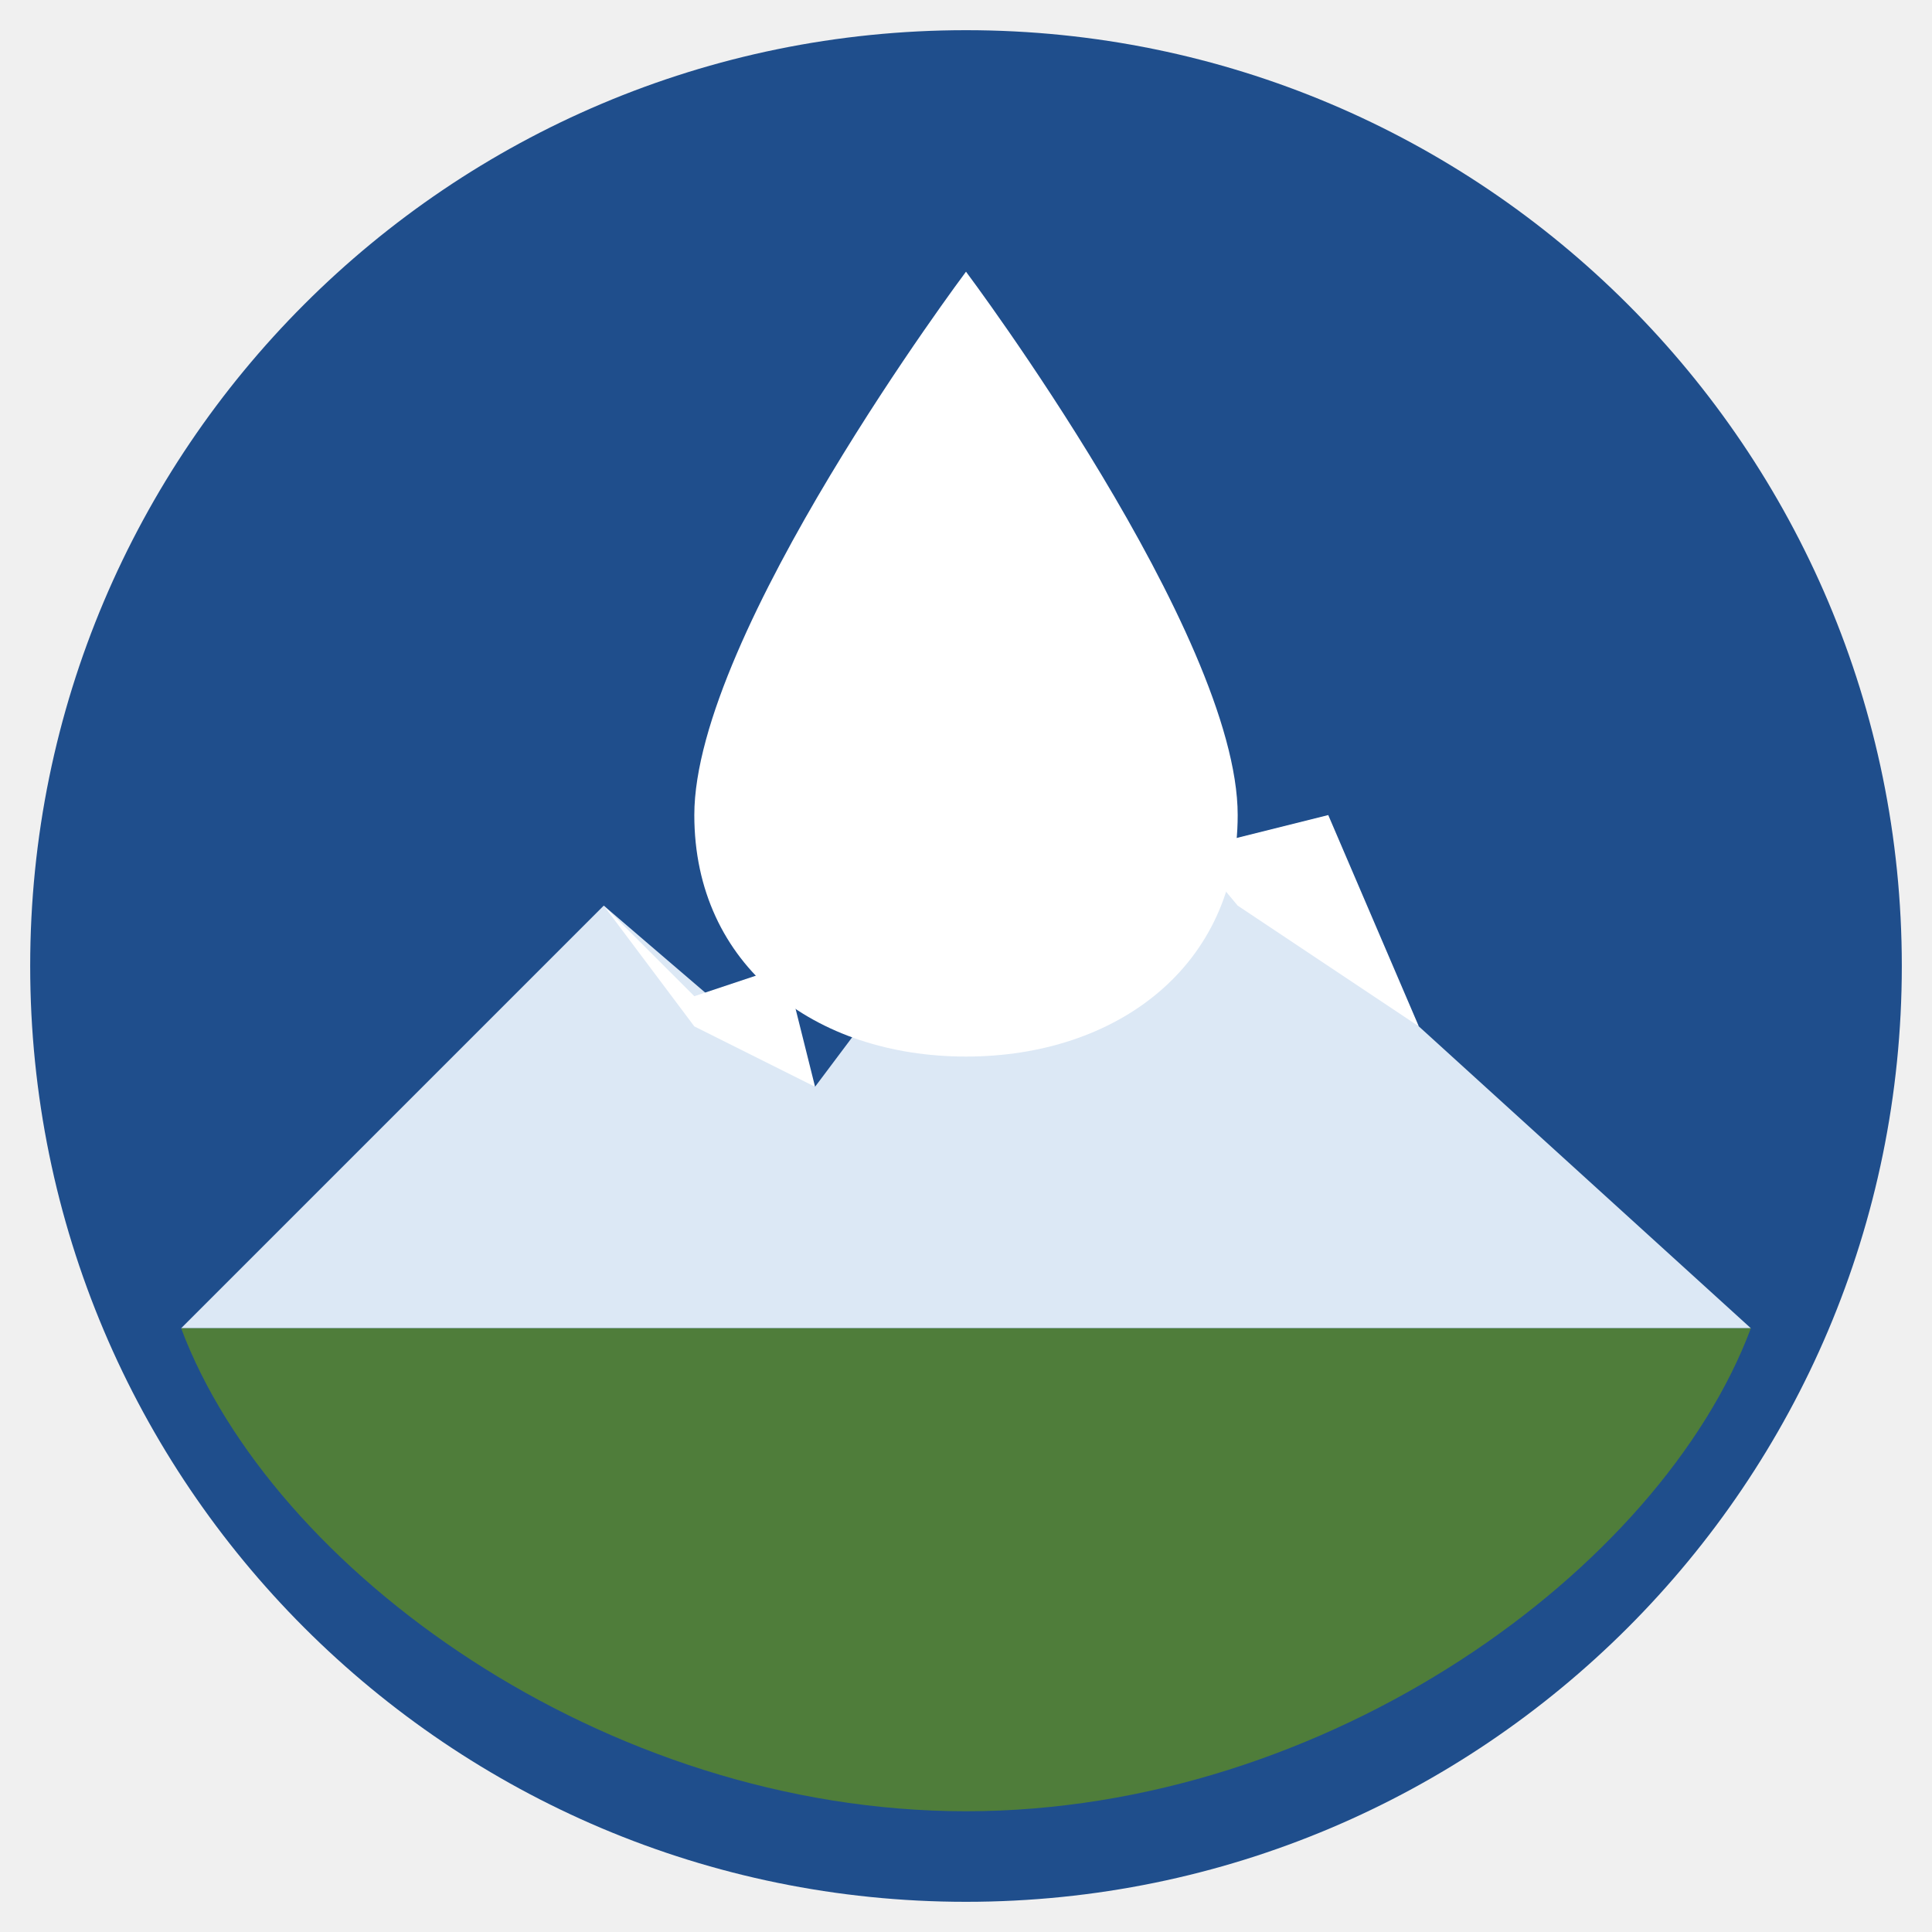
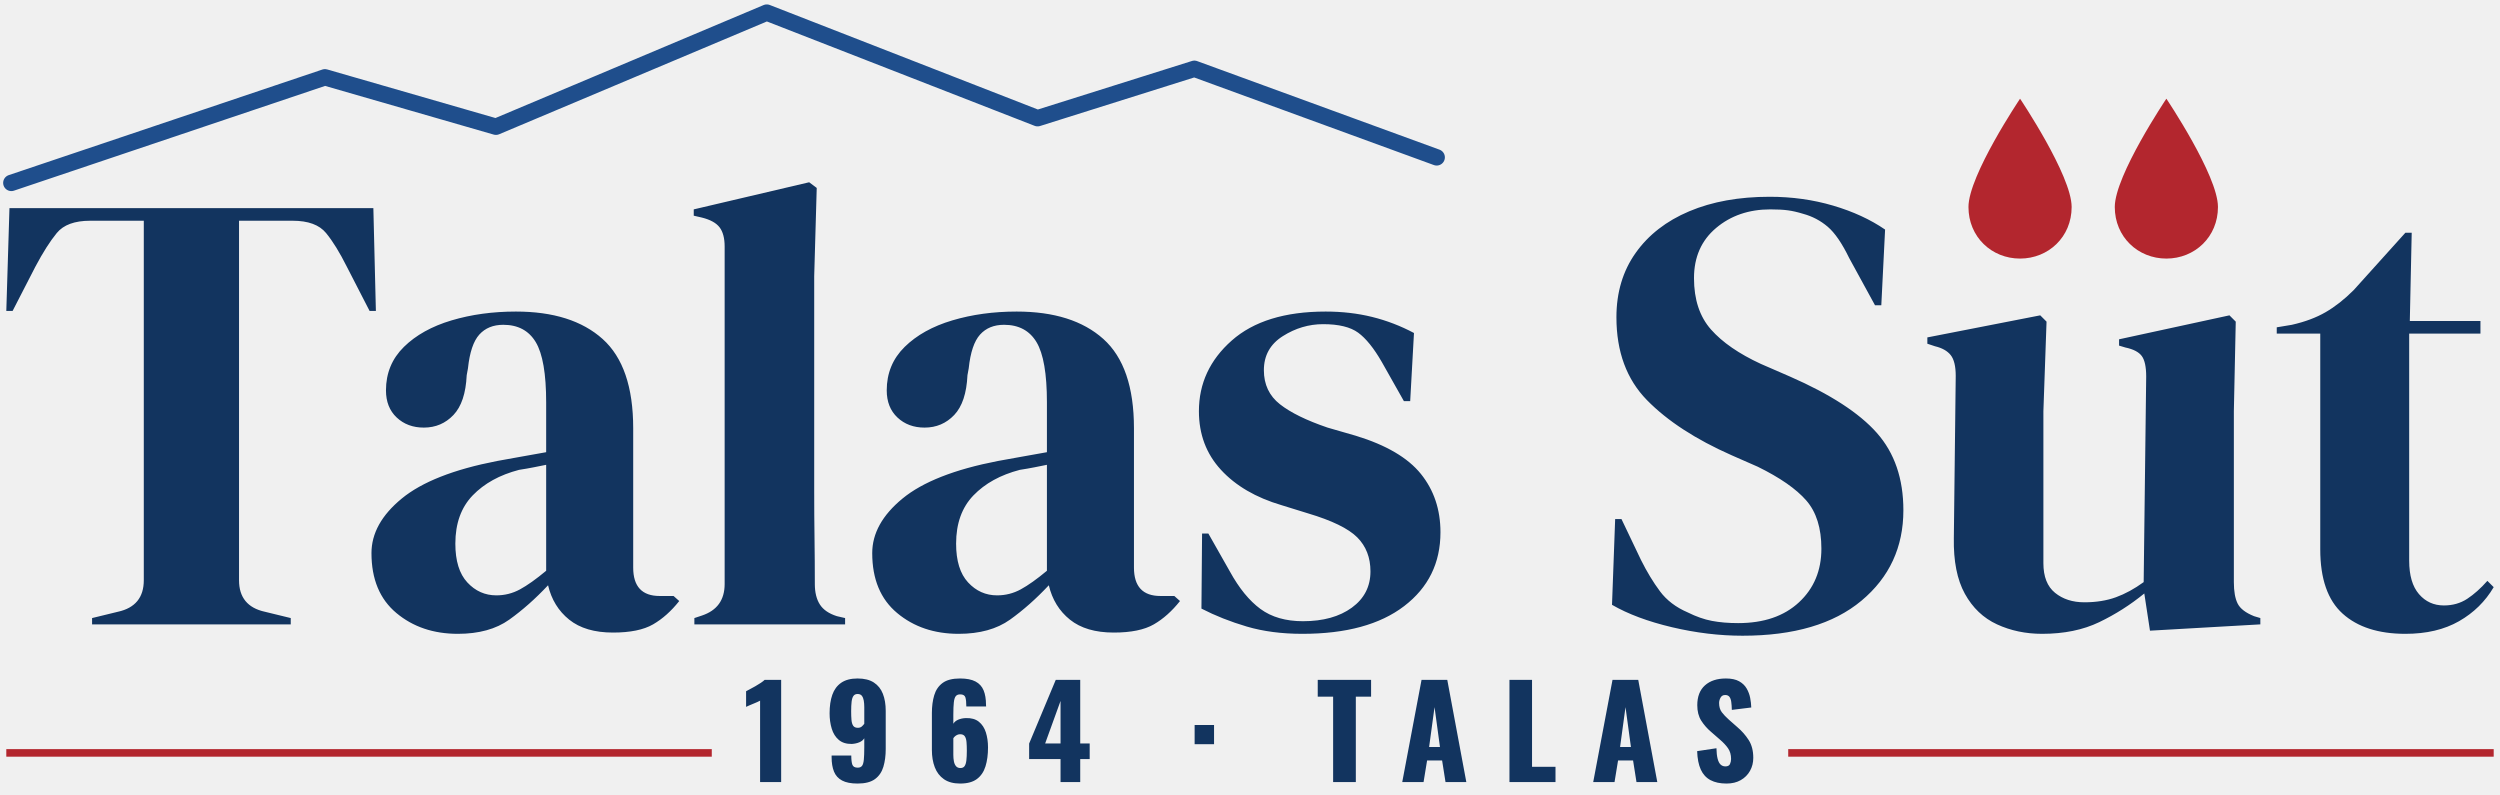
- <svg xmlns="http://www.w3.org/2000/svg" viewBox="0 0 64 64">
-   <circle cx="32" cy="32" r="31" fill="#1f4e8c" />
-   <path d="M6 44 L20 30 L27 36 L36 24 L58 44 Z" fill="#dce8f5" />
-   <path d="M20 30 L23 33 L26 32 L27 36 L23 34 Z M36 24 L40 28 L44 27 L47 34 L41 30 Z" fill="#fff" />
-   <path d="M32 9 C32 9 23 21 23 27 C23 32 27 35 32 35 C37 35 41 32 41 27 C41 21 32 9 32 9 Z" fill="#fff" />
-   <path d="M6 44 H58 C55 52 44 60 32 60 C20 60 9 52 6 44 Z" fill="#4f7d3a" />
+ <svg xmlns="http://www.w3.org/2000/svg" viewBox="10 10 3964 1260" role="img" aria-label="Talas Süt">
+   <path d="M28.0 300.0 L525.2 132.6 L796.4 210.9 L1225.8 30.0 L1655.2 197.4 L1903.8 119.1 L2288.0 259.5" fill="none" stroke="#1f4e8c" stroke-width="26" stroke-linejoin="round" stroke-linecap="round" />
+   <path d="M156.0 1000.0V990.0L197.0 980.0Q238.0 971.0 238.0 930.0V360.0H153.0Q116.0 360.0 100.0 379.5Q84.0 399.0 66.0 433.0L30.0 503.0H20.0L25.0 340.0H602.0L606.0 503.0H596.0L560.0 433.0Q543.0 399.0 527.0 379.5Q511.0 360.0 474.0 360.0H389.0V930.0Q389.0 971.0 430.0 980.0L471.0 990.0V1000.0ZM736.0 1015.0Q678.0 1015.0 638.5 982.0Q599.0 949.0 599.0 887.0Q599.0 840.0 647.0 800.5Q695.0 761.0 798.0 741.0Q814.0 738.0 834.0 734.5Q854.0 731.0 876.0 727.0V648.0Q876.0 580.0 859.5 552.5Q843.0 525.0 808.0 525.0Q784.0 525.0 770.0 540.5Q756.0 556.0 752.0 594.0L750.0 605.0Q748.0 648.0 729.0 668.0Q710.0 688.0 682.0 688.0Q656.0 688.0 639.0 672.0Q622.0 656.0 622.0 629.0Q622.0 588.0 650.5 560.0Q679.0 532.0 726.0 518.0Q773.0 504.0 828.0 504.0Q917.0 504.0 965.5 547.5Q1014.0 591.0 1014.0 689.0V910.0Q1014.0 955.0 1056.0 955.0H1078.0L1087.0 963.0Q1068.0 987.0 1045.5 1000.0Q1023.0 1013.0 982.0 1013.0Q938.0 1013.0 912.5 992.5Q887.0 972.0 879.0 938.0Q849.0 970.0 817.5 992.5Q786.0 1015.0 736.0 1015.0ZM797.0 954.0Q817.0 954.0 834.5 944.5Q852.0 935.0 876.0 915.0V747.0Q866.0 749.0 856.0 751.0Q846.0 753.0 833.0 755.0Q787.0 767.0 759.5 795.5Q732.0 824.0 732.0 872.0Q732.0 913.0 751.0 933.5Q770.0 954.0 797.0 954.0ZM1111.0 1000.0V990.0L1123.0 986.0Q1159.0 974.0 1159.0 936.0V401.0Q1159.0 381.0 1151.0 370.5Q1143.0 360.0 1123.0 355.0L1110.0 352.0V342.0L1293.0 299.0L1305.0 308.0L1301.0 448.0V790.0Q1301.0 827.0 1301.5 863.5Q1302.0 900.0 1302.0 936.0Q1302.0 956.0 1310.0 968.5Q1318.0 981.0 1337.0 987.0L1350.0 990.0V1000.0ZM1530.0 1015.0Q1472.0 1015.0 1432.5 982.0Q1393.0 949.0 1393.0 887.0Q1393.0 840.0 1441.0 800.5Q1489.0 761.0 1592.0 741.0Q1608.0 738.0 1628.0 734.5Q1648.0 731.0 1670.0 727.0V648.0Q1670.0 580.0 1653.5 552.5Q1637.0 525.0 1602.0 525.0Q1578.0 525.0 1564.0 540.5Q1550.0 556.0 1546.0 594.0L1544.0 605.0Q1542.0 648.0 1523.0 668.0Q1504.0 688.0 1476.0 688.0Q1450.0 688.0 1433.0 672.0Q1416.0 656.0 1416.0 629.0Q1416.0 588.0 1444.5 560.0Q1473.0 532.0 1520.0 518.0Q1567.0 504.0 1622.0 504.0Q1711.0 504.0 1759.5 547.5Q1808.0 591.0 1808.0 689.0V910.0Q1808.0 955.0 1850.0 955.0H1872.0L1881.0 963.0Q1862.0 987.0 1839.5 1000.0Q1817.0 1013.0 1776.0 1013.0Q1732.0 1013.0 1706.5 992.5Q1681.0 972.0 1673.0 938.0Q1643.0 970.0 1611.5 992.5Q1580.0 1015.0 1530.0 1015.0ZM1591.0 954.0Q1611.0 954.0 1628.5 944.5Q1646.0 935.0 1670.0 915.0V747.0Q1660.0 749.0 1650.0 751.0Q1640.0 753.0 1627.0 755.0Q1581.0 767.0 1553.5 795.5Q1526.0 824.0 1526.0 872.0Q1526.0 913.0 1545.0 933.5Q1564.0 954.0 1591.0 954.0ZM2075.0 1015.0Q2026.0 1015.0 1987.0 1003.5Q1948.0 992.0 1915.0 975.0L1916.0 856.0H1926.0L1960.0 916.0Q1982.0 956.0 2008.5 975.5Q2035.0 995.0 2076.0 995.0Q2124.0 995.0 2153.5 973.5Q2183.0 952.0 2183.0 916.0Q2183.0 883.0 2162.0 862.0Q2141.0 841.0 2084.0 824.0L2042.0 811.0Q1981.0 793.0 1946.0 755.0Q1911.0 717.0 1911.0 662.0Q1911.0 596.0 1963.0 550.0Q2015.0 504.0 2112.0 504.0Q2151.0 504.0 2185.5 512.5Q2220.0 521.0 2252.0 538.0L2246.0 646.0H2236.0L2201.0 584.0Q2182.0 551.0 2163.5 537.5Q2145.0 524.0 2108.0 524.0Q2074.0 524.0 2044.0 543.0Q2014.0 562.0 2014.0 597.0Q2014.0 631.0 2039.5 651.0Q2065.0 671.0 2115.0 688.0L2160.0 701.0Q2232.0 723.0 2263.0 761.5Q2294.0 800.0 2294.0 854.0Q2294.0 927.0 2236.5 971.0Q2179.0 1015.0 2075.0 1015.0ZM2773.0 1018.0Q2718.0 1018.0 2661.0 1004.5Q2604.0 991.0 2566.0 969.0L2571.0 833.0H2581.0L2612.0 898.0Q2626.0 926.0 2642.0 947.5Q2658.0 969.0 2686.0 981.0Q2706.0 991.0 2724.5 994.5Q2743.0 998.0 2766.0 998.0Q2827.0 998.0 2862.5 965.0Q2898.0 932.0 2898.0 880.0Q2898.0 831.0 2874.0 803.5Q2850.0 776.0 2797.0 750.0L2756.0 732.0Q2670.0 694.0 2621.5 644.5Q2573.0 595.0 2573.0 513.0Q2573.0 454.0 2603.5 411.0Q2634.0 368.0 2688.5 345.0Q2743.0 322.0 2816.0 322.0Q2869.0 322.0 2916.5 336.0Q2964.0 350.0 2999.0 374.0L2993.0 494.0H2983.0L2942.0 419.0Q2925.0 384.0 2908.0 369.5Q2891.0 355.0 2869.0 349.0Q2856.0 345.0 2845.0 343.5Q2834.0 342.0 2817.0 342.0Q2766.0 342.0 2731.0 371.5Q2696.0 401.0 2696.0 451.0Q2696.0 502.0 2723.0 532.5Q2750.0 563.0 2802.0 587.0L2848.0 607.0Q2944.0 649.0 2986.0 696.5Q3028.0 744.0 3028.0 819.0Q3028.0 907.0 2961.5 962.5Q2895.0 1018.0 2773.0 1018.0ZM3248.0 1015.0Q3209.0 1015.0 3176.5 1000.0Q3144.0 985.0 3125.5 951.5Q3107.0 918.0 3108.0 863.0L3111.0 606.0Q3111.0 583.0 3103.0 573.0Q3095.0 563.0 3078.0 559.0L3066.0 555.0V545.0L3245.0 510.0L3255.0 520.0L3250.0 662.0V903.0Q3250.0 935.0 3268.5 950.0Q3287.0 965.0 3315.0 965.0Q3343.0 965.0 3365.0 957.0Q3387.0 949.0 3409.0 933.0L3413.0 607.0Q3413.0 584.0 3406.0 574.5Q3399.0 565.0 3380.0 561.0L3370.0 558.0V548.0L3545.0 510.0L3555.0 520.0L3552.0 662.0V933.0Q3552.0 955.0 3558.0 967.0Q3564.0 979.0 3584.0 987.0L3594.0 990.0V1000.0L3419.0 1010.0L3410.0 951.0Q3377.0 978.0 3338.5 996.5Q3300.0 1015.0 3248.0 1015.0ZM3824.0 1015.0Q3760.0 1015.0 3724.5 983.0Q3689.0 951.0 3689.0 881.0V539.0H3620.0V529.0L3644.0 525.0Q3675.0 518.0 3697.5 505.0Q3720.0 492.0 3742.0 470.0L3824.0 379.0H3834.0L3831.0 519.0H3943.0V539.0H3830.0V899.0Q3830.0 934.0 3845.5 952.0Q3861.0 970.0 3885.0 970.0Q3906.0 970.0 3922.0 959.5Q3938.0 949.0 3954.0 931.0L3964.0 941.0Q3944.0 975.0 3909.0 995.0Q3874.0 1015.0 3824.0 1015.0Z" fill="#12345f" />
+   <path d="M3213.0 166.5 C3213.0 166.5 3131.2 288.2 3131.2 338.2 C3131.2 385.7 3168.0 420.0 3213.0 420.0 C3258.0 420.0 3294.8 385.7 3294.8 338.2 C3294.8 288.2 3213.0 166.5 3213.0 166.5 ZM3445.0 166.5 C3445.0 166.5 3363.2 288.2 3363.2 338.2 C3363.2 385.7 3400.0 420.0 3445.0 420.0 C3490.0 420.0 3526.8 385.7 3526.8 338.2 C3526.8 288.2 3445.0 166.5 3445.0 166.5 Z" fill="#b3262e" />
+   <rect x="20.0" y="1197.8" width="1118.6" height="12" fill="#b3262e" />
+   <rect x="2845.4" y="1197.8" width="1118.6" height="12" fill="#b3262e" />
+   <path d="M1215.2 1250.0V1121.0Q1213.0 1122.2 1210.2 1123.4Q1207.4 1124.6 1204.3 1125.9Q1201.2 1127.2 1198.3 1128.4Q1195.4 1129.6 1193.0 1130.8V1106.0Q1195.2 1104.8 1199.2 1102.7Q1203.2 1100.6 1207.8 1098.0Q1212.4 1095.4 1216.4 1092.7Q1220.4 1090.0 1222.4 1088.0H1248.6V1250.0ZM1369.8 1252.4Q1354.2 1252.4 1345.2 1247.6Q1336.2 1242.8 1332.4 1233.5Q1328.6 1224.2 1328.6 1210.6Q1328.6 1210.0 1328.6 1209.3Q1328.6 1208.6 1328.6 1208.0H1359.8Q1359.8 1217.8 1361.5 1222.5Q1363.2 1227.2 1370.0 1227.2Q1374.6 1227.2 1376.8 1224.4Q1379.0 1221.6 1379.7 1214.5Q1380.4 1207.4 1380.4 1195.0V1180.6Q1377.8 1184.8 1372.5 1187.0Q1367.2 1189.2 1360.6 1189.6Q1347.8 1189.8 1340.0 1183.2Q1332.2 1176.6 1328.8 1165.4Q1325.4 1154.2 1325.4 1141.0Q1325.4 1124.0 1329.7 1111.7Q1334.0 1099.4 1343.8 1092.6Q1353.6 1085.8 1369.8 1085.8Q1385.8 1085.8 1395.6 1092.2Q1405.4 1098.6 1409.9 1110.1Q1414.4 1121.6 1414.4 1137.2V1197.6Q1414.4 1213.4 1410.7 1225.8Q1407.0 1238.2 1397.4 1245.3Q1387.8 1252.4 1369.8 1252.4ZM1370.2 1164.0Q1374.2 1164.0 1376.6 1161.8Q1379.0 1159.6 1380.4 1157.6V1131.2Q1380.4 1125.6 1379.6 1120.9Q1378.8 1116.2 1376.6 1113.3Q1374.4 1110.4 1369.8 1110.4Q1365.4 1110.4 1363.2 1113.5Q1361.0 1116.6 1360.3 1122.7Q1359.6 1128.8 1359.6 1137.8Q1359.6 1145.6 1360.1 1151.5Q1360.6 1157.4 1362.8 1160.7Q1365.0 1164.0 1370.2 1164.0ZM1532.4 1252.4Q1516.6 1252.4 1506.7 1245.5Q1496.8 1238.6 1492.2 1226.6Q1487.6 1214.6 1487.6 1199.2V1140.6Q1487.6 1124.8 1491.3 1112.4Q1495 1100.0 1504.6 1092.9Q1514.2 1085.8 1532.2 1085.8Q1547.8 1085.8 1556.8 1090.6Q1565.8 1095.4 1569.6 1104.6Q1573.4 1113.8 1573.4 1127.4Q1573.4 1128.2 1573.5 1128.9Q1573.6 1129.6 1573.6 1130.2H1542.2Q1542.2 1120.4 1540.7 1115.7Q1539.2 1111.0 1532.4 1111.0Q1527.8 1111.0 1525.5 1113.8Q1523.2 1116.6 1522.4 1123.6Q1521.6 1130.6 1521.6 1143.2V1157.6Q1524 1153.4 1529.4 1151.1Q1534.8 1148.8 1541.6 1148.6Q1554.4 1148.2 1562.1 1154.4Q1569.8 1160.6 1573.2 1171.3Q1576.6 1182.0 1576.6 1195.2Q1576.6 1212.2 1572.6 1225.1Q1568.6 1238.0 1559.0 1245.2Q1549.4 1252.4 1532.4 1252.4ZM1532.8 1227.8Q1537.4 1227.8 1539.5 1224.7Q1541.6 1221.6 1542.3 1215.5Q1543 1209.4 1543 1200.4Q1543 1192.4 1542.5 1186.6Q1542 1180.8 1539.8 1177.5Q1537.6 1174.2 1532.4 1174.2Q1530 1174.2 1527.8 1175.2Q1525.6 1176.2 1524.0 1177.7Q1522.4 1179.2 1521.6 1180.6V1207.0Q1521.6 1212.4 1522.5 1217.2Q1523.4 1222.0 1525.9 1224.9Q1528.4 1227.8 1532.8 1227.8ZM1691.6 1250.0V1213.6H1641.8V1189.0L1684.0 1088.0H1722.8V1188.8H1737.8V1213.6H1722.8V1250.0ZM1667.2 1188.8H1691.6V1121.4ZM1904.2 1190.0V1159.6H1935.0V1190.0ZM2123.8 1250.0V1114.6H2099.4V1088.0H2184.0V1114.6H2159.8V1250.0ZM2233.4 1250.0 2264.0 1088.0H2304.8L2335.0 1250.0H2302.0L2296.6 1215.8H2272.8L2267.2 1250.0ZM2276.0 1194.4H2293.2L2284.6 1131.2ZM2403.4 1250.0V1088.0H2439.2V1225.8H2476.4V1250.0ZM2536.2 1250.0 2566.8 1088.0H2607.6L2637.8 1250.0H2604.8L2599.4 1215.8H2575.6L2570.0 1250.0ZM2578.8 1194.4H2596.0L2587.4 1131.2ZM2747.6 1252.4Q2732.4 1252.4 2722.2 1247.0Q2712.0 1241.6 2706.8 1230.3Q2701.6 1219.0 2701.0 1201.0L2731.6 1196.4Q2731.8 1206.8 2733.5 1213.2Q2735.2 1219.6 2738.3 1222.4Q2741.4 1225.2 2745.8 1225.2Q2751.4 1225.2 2753.1 1221.4Q2754.8 1217.6 2754.8 1213.4Q2754.8 1203.4 2750.0 1196.5Q2745.2 1189.6 2737.0 1182.6L2723.0 1170.4Q2713.8 1162.6 2707.5 1152.7Q2701.2 1142.8 2701.2 1128.2Q2701.2 1107.6 2713.4 1096.7Q2725.6 1085.8 2746.6 1085.8Q2759.6 1085.8 2767.5 1090.2Q2775.4 1094.6 2779.5 1101.7Q2783.6 1108.8 2785.1 1116.7Q2786.6 1124.6 2786.8 1131.8L2756.0 1135.6Q2755.8 1128.4 2755.1 1123.1Q2754.4 1117.8 2752.2 1114.9Q2750.0 1112.0 2745.4 1112.0Q2740.4 1112.0 2738.1 1116.2Q2735.8 1120.4 2735.8 1124.6Q2735.8 1133.6 2740.1 1139.3Q2744.4 1145.0 2751.4 1151.2L2764.8 1163.0Q2775.4 1172.0 2782.7 1183.4Q2790.0 1194.8 2790.0 1211.6Q2790.0 1223.0 2784.8 1232.3Q2779.6 1241.6 2770.1 1247.0Q2760.6 1252.4 2747.6 1252.4Z" fill="#12345f" />
</svg>
